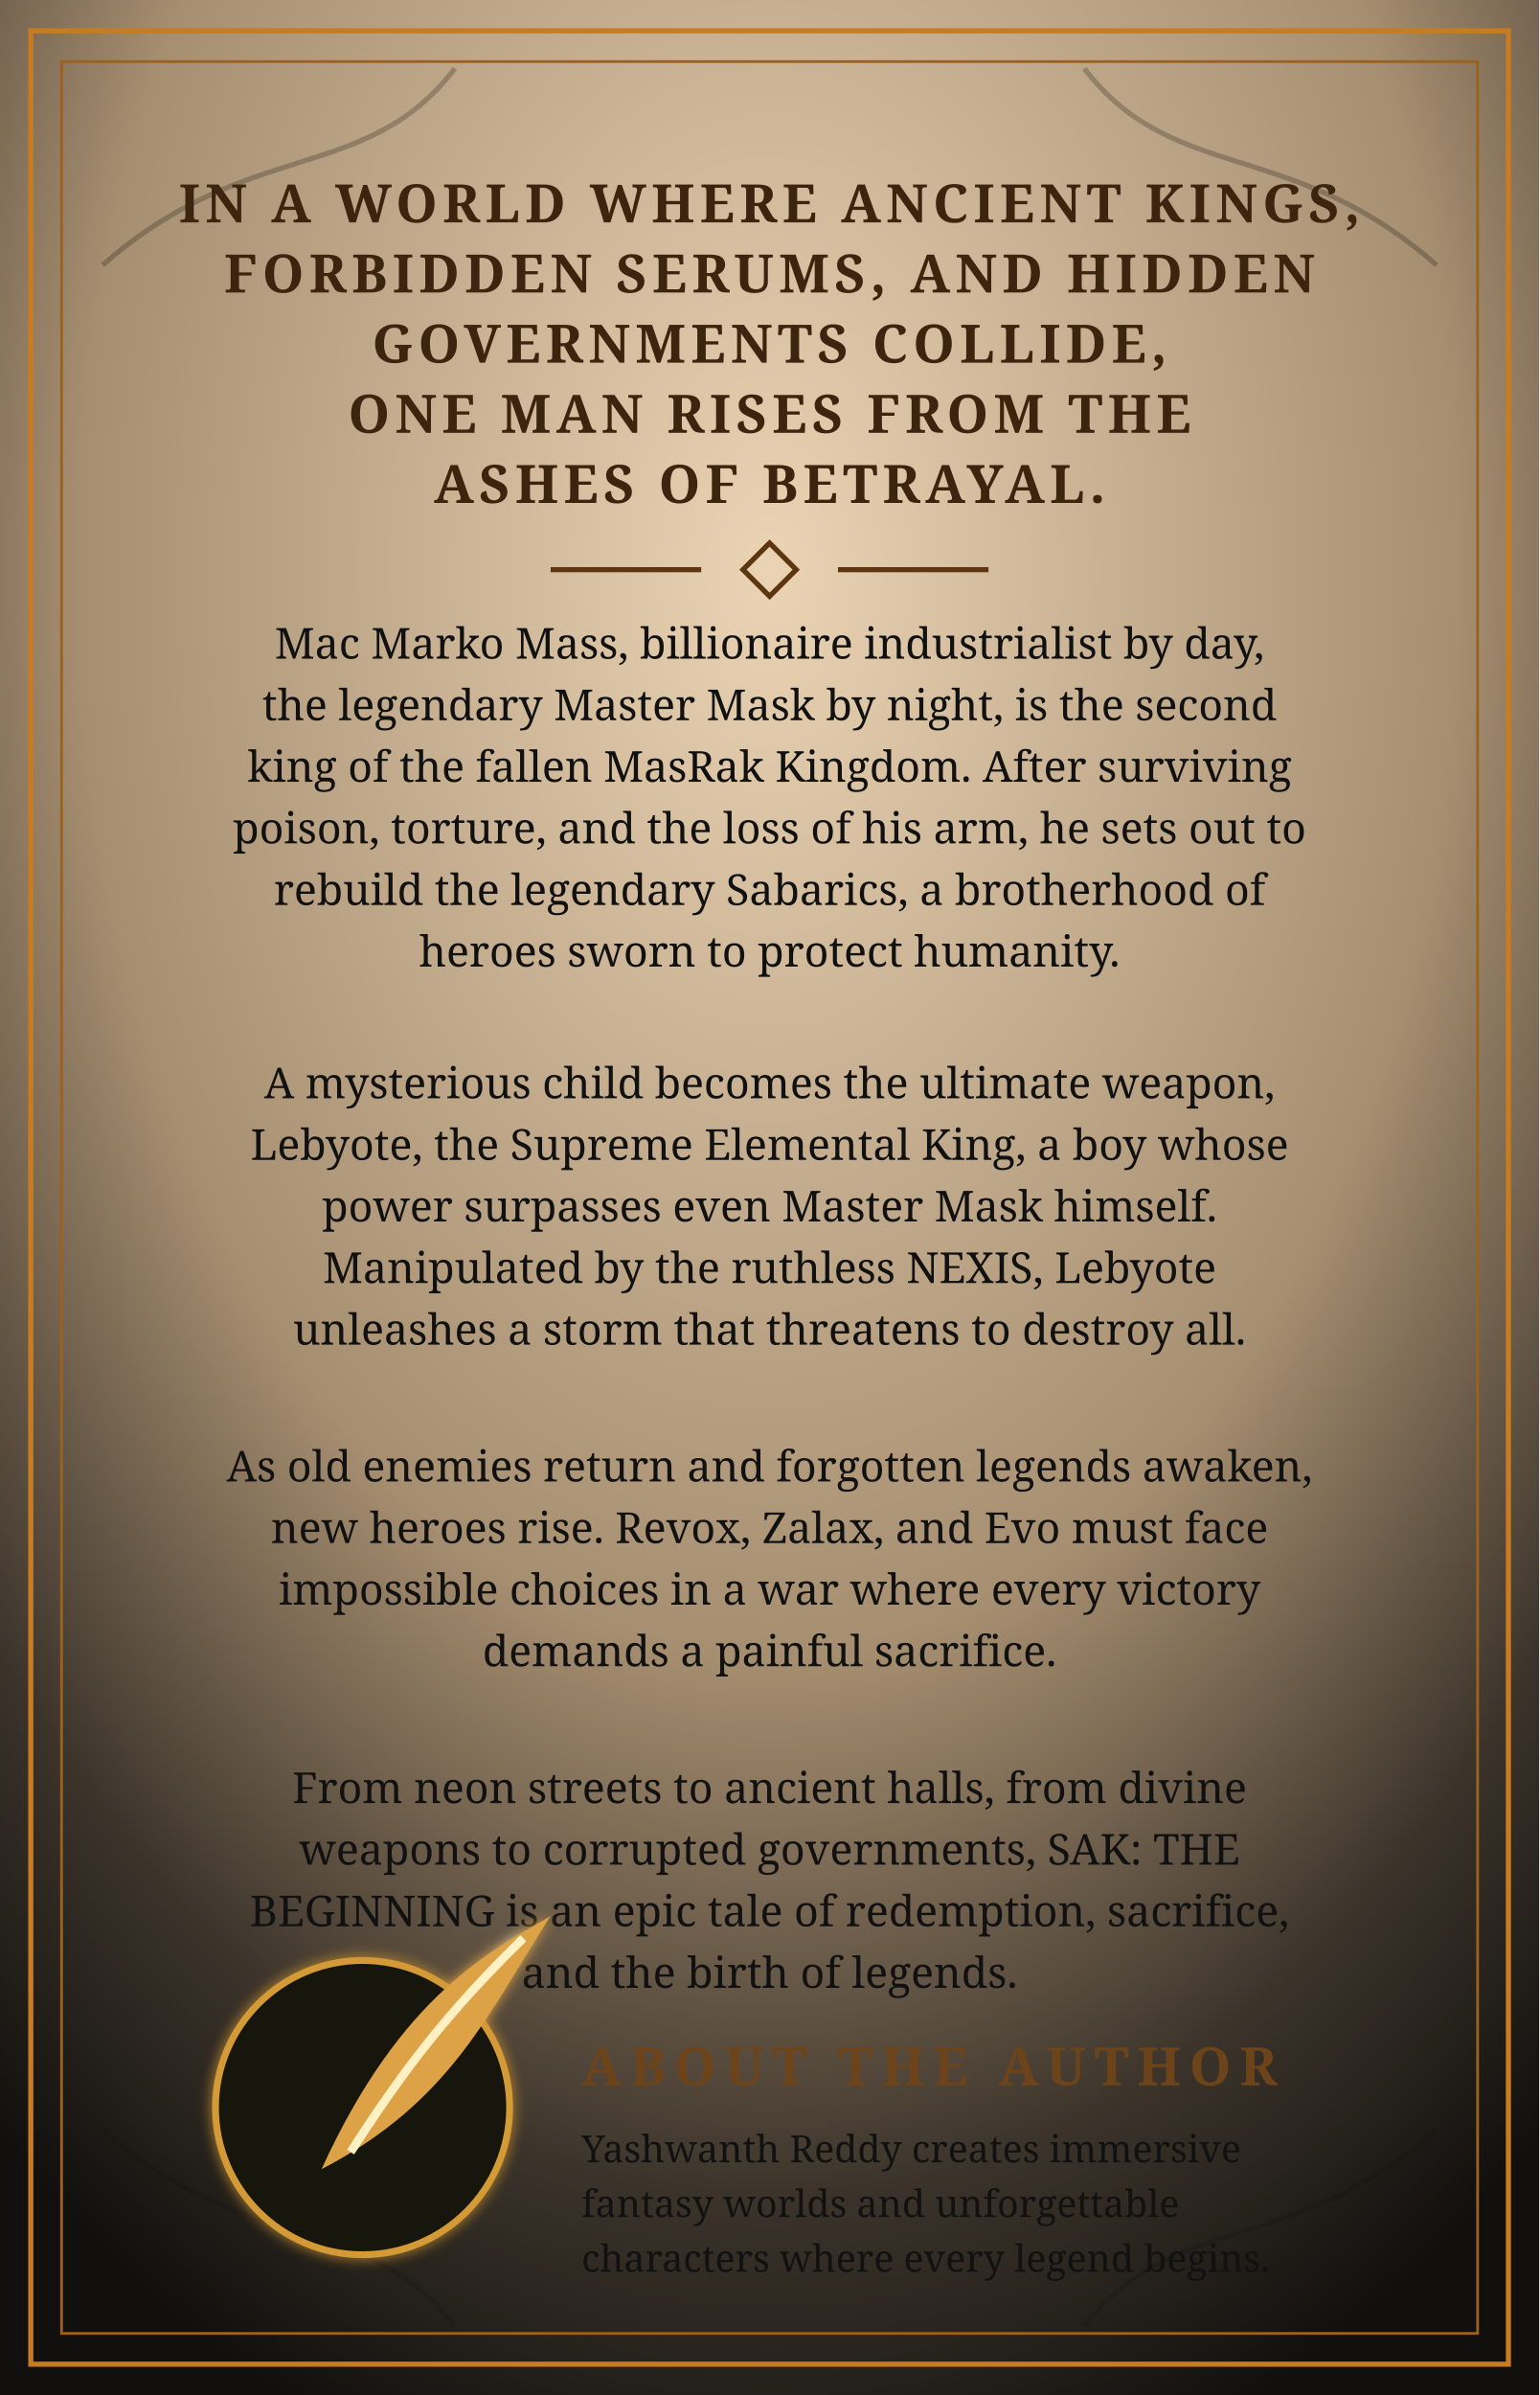
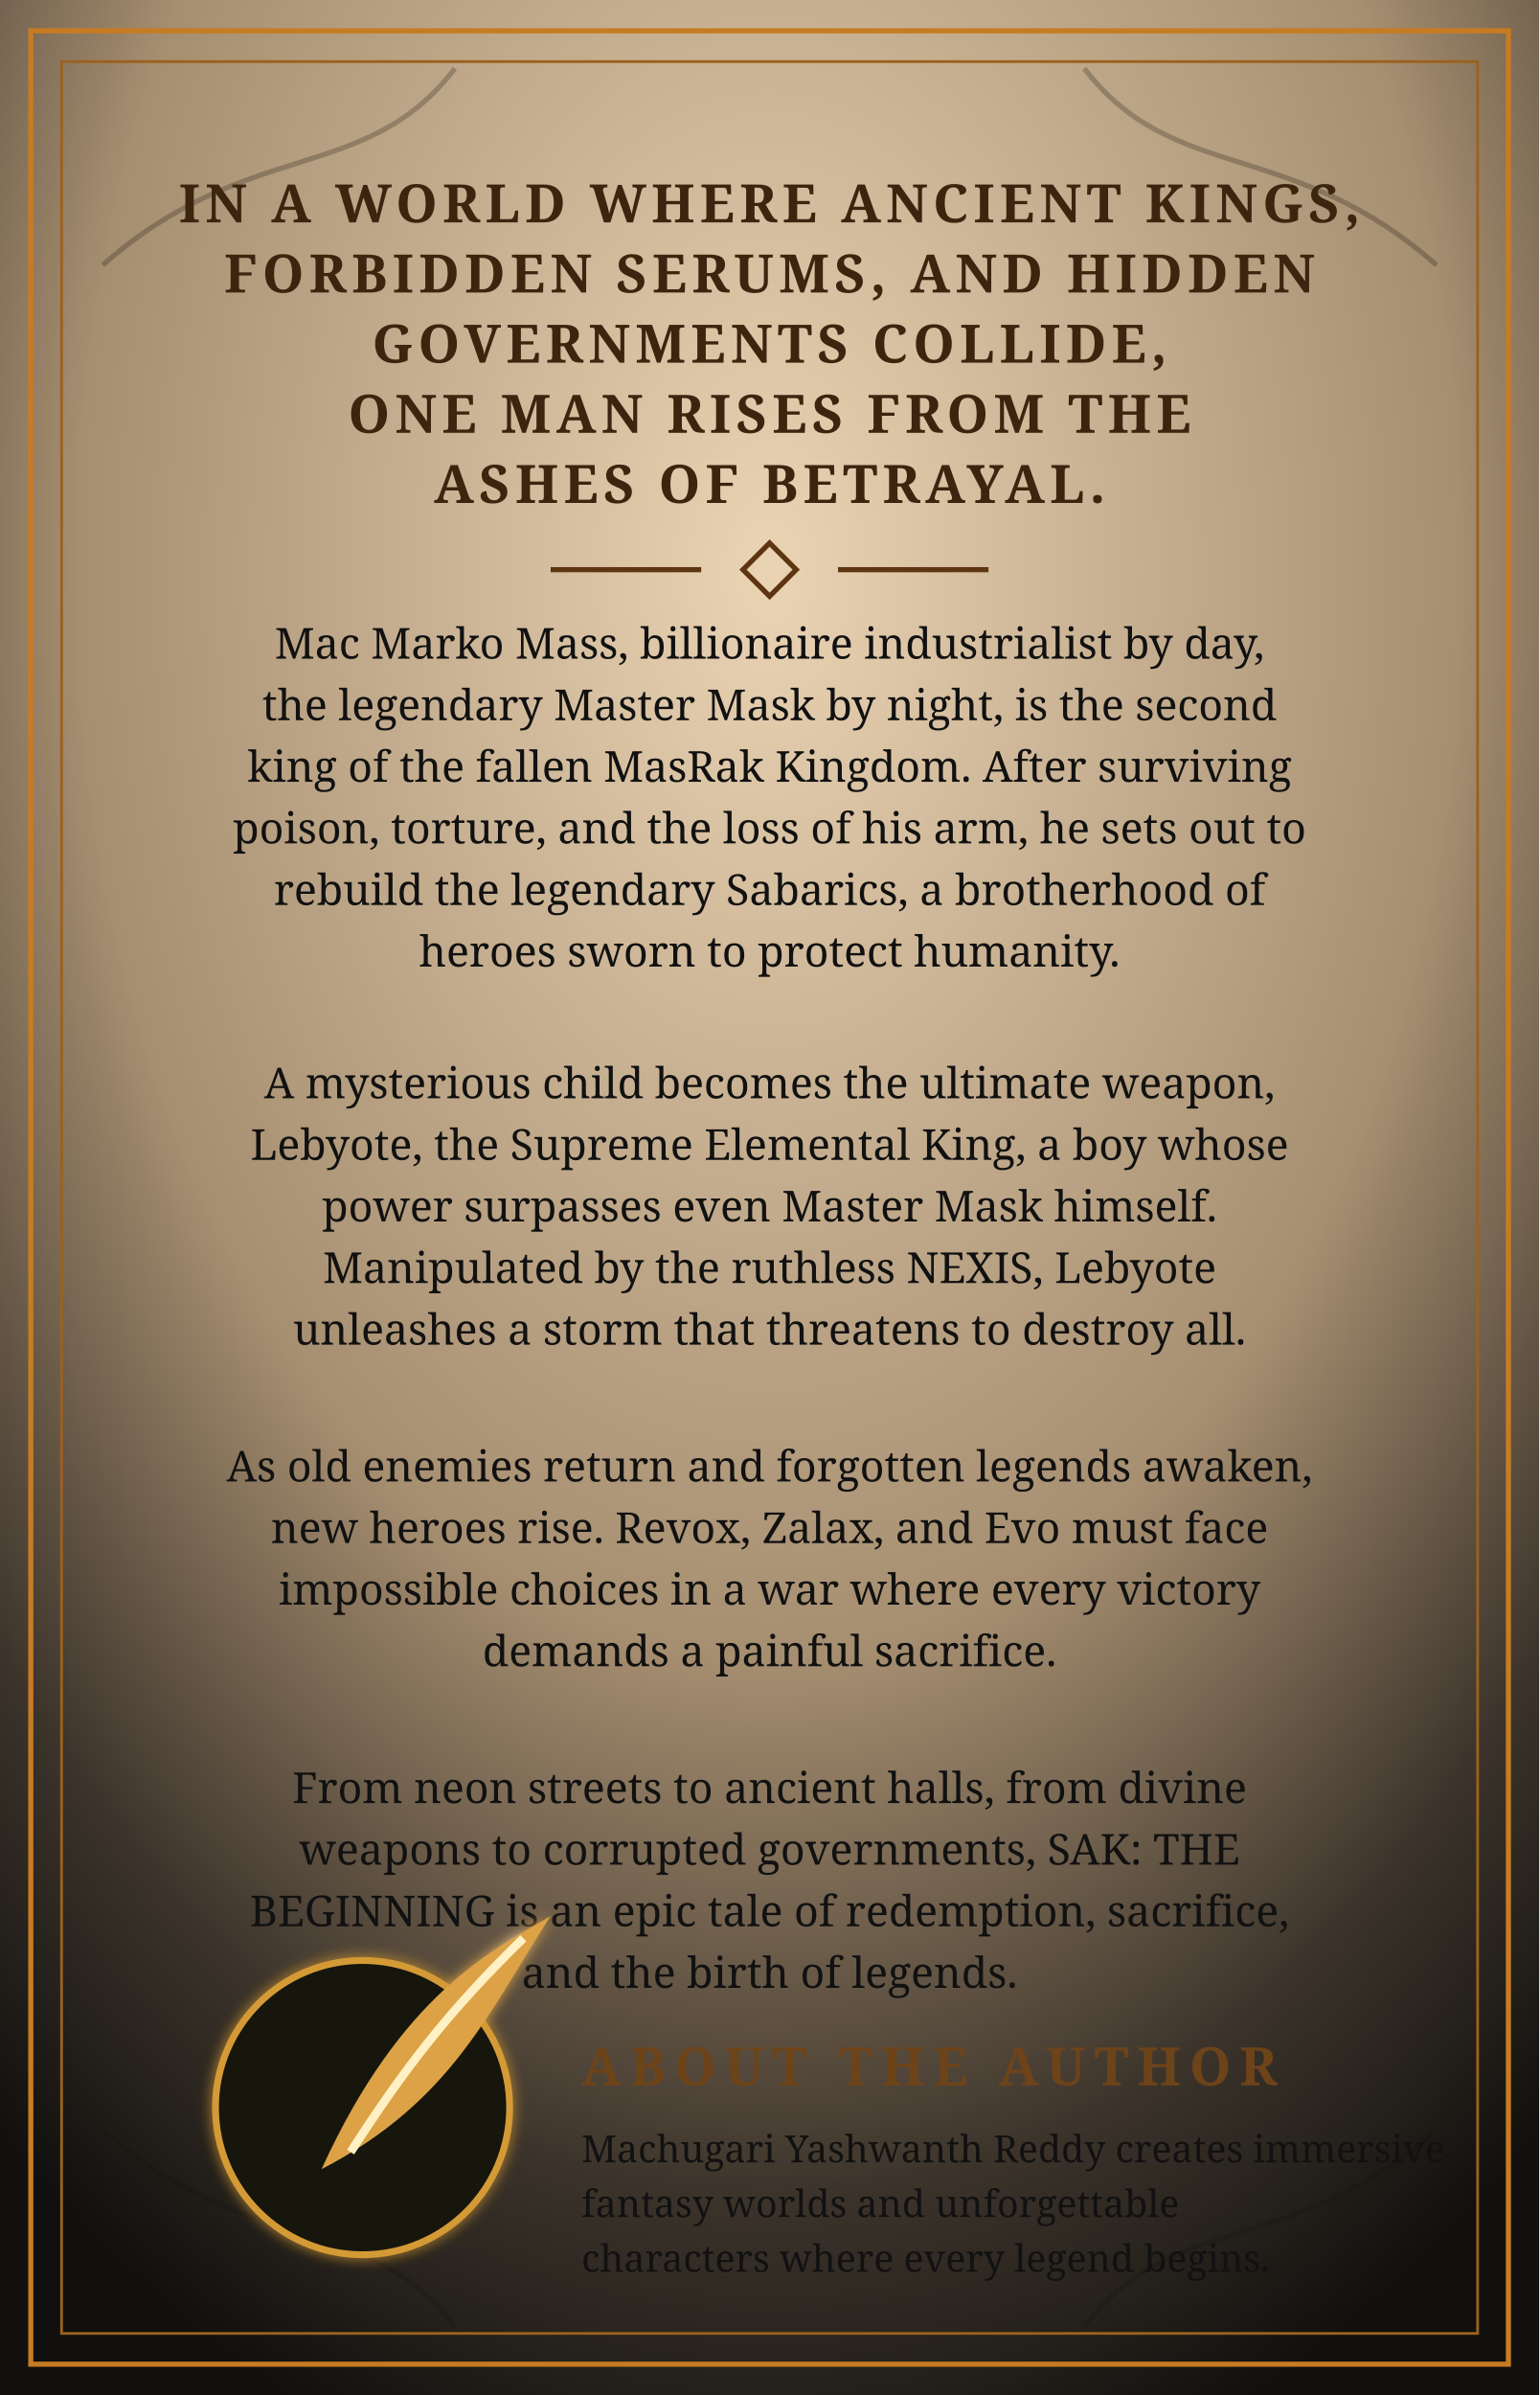
<svg xmlns="http://www.w3.org/2000/svg" viewBox="0 0 900 1400" role="img" aria-labelledby="title desc">
  <defs>
    <radialGradient id="paper" cx="50%" cy="24%" r="82%">
      <stop offset="0" stop-color="#ead4b4" />
      <stop offset=".55" stop-color="#a68e70" />
      <stop offset=".82" stop-color="#3c342b" />
      <stop offset="1" stop-color="#11100e" />
    </radialGradient>
    <filter id="glow" x="-40%" y="-40%" width="180%" height="180%">
      <feGaussianBlur stdDeviation="4" result="blur" />
      <feMerge>
        <feMergeNode in="blur" />
        <feMergeNode in="SourceGraphic" />
      </feMerge>
    </filter>
  </defs>
  <rect width="900" height="1400" fill="url(#paper)" />
  <rect x="18" y="18" width="864" height="1364" fill="none" stroke="#c77b22" stroke-width="3" />
  <rect x="36" y="36" width="828" height="1328" fill="none" stroke="#9b611f" stroke-width="1.6" />
  <g opacity=".25" stroke="#15110d" stroke-width="3" fill="none">
    <path d="M60 155 C145 80 214 108 266 40" />
    <path d="M840 155 C755 80 686 108 634 40" />
    <path d="M60 1245 C145 1320 214 1292 266 1360" />
    <path d="M840 1245 C755 1320 686 1292 634 1360" />
  </g>
  <g font-family="Cinzel, Georgia, serif" text-anchor="middle" fill="#3c250f">
    <text x="450" y="130" font-size="31" font-weight="700" letter-spacing="3">IN A WORLD WHERE ANCIENT KINGS,</text>
    <text x="450" y="171" font-size="31" font-weight="700" letter-spacing="3">FORBIDDEN SERUMS, AND HIDDEN</text>
    <text x="450" y="212" font-size="31" font-weight="700" letter-spacing="3">GOVERNMENTS COLLIDE,</text>
    <text x="450" y="253" font-size="31" font-weight="700" letter-spacing="3">ONE MAN RISES FROM THE</text>
    <text x="450" y="294" font-size="31" font-weight="700" letter-spacing="3">ASHES OF BETRAYAL.</text>
  </g>
  <g stroke="#5d3511" stroke-width="3" fill="none">
    <line x1="322" y1="333" x2="410" y2="333" />
    <line x1="490" y1="333" x2="578" y2="333" />
    <rect x="439" y="322" width="22" height="22" transform="rotate(45 450 333)" />
  </g>
  <g font-family="Georgia, serif" text-anchor="middle" fill="#111" font-size="25">
    <text x="450" y="385">Mac Marko Mass, billionaire industrialist by day,</text>
    <text x="450" y="421">the legendary Master Mask by night, is the second</text>
    <text x="450" y="457">king of the fallen MasRak Kingdom. After surviving</text>
    <text x="450" y="493">poison, torture, and the loss of his arm, he sets out to</text>
    <text x="450" y="529">rebuild the legendary Sabarics, a brotherhood of</text>
    <text x="450" y="565">heroes sworn to protect humanity.</text>
    <text x="450" y="642">A mysterious child becomes the ultimate weapon,</text>
    <text x="450" y="678">Lebyote, the Supreme Elemental King, a boy whose</text>
    <text x="450" y="714">power surpasses even Master Mask himself.</text>
    <text x="450" y="750">Manipulated by the ruthless NEXIS, Lebyote</text>
    <text x="450" y="786">unleashes a storm that threatens to destroy all.</text>
    <text x="450" y="866">As old enemies return and forgotten legends awaken,</text>
    <text x="450" y="902">new heroes rise. Revox, Zalax, and Evo must face</text>
    <text x="450" y="938">impossible choices in a war where every victory</text>
    <text x="450" y="974">demands a painful sacrifice.</text>
    <text x="450" y="1054">From neon streets to ancient halls, from divine</text>
    <text x="450" y="1090">weapons to corrupted governments, SAK: THE</text>
    <text x="450" y="1126">BEGINNING is an epic tale of redemption, sacrifice,</text>
    <text x="450" y="1162">and the birth of legends.</text>
  </g>
  <g filter="url(#glow)">
    <circle cx="212" cy="1232" r="86" fill="#15130f" stroke="#d49a35" stroke-width="4" />
    <path d="M188 1268 C235 1165 288 1140 322 1120 C286 1175 265 1228 188 1268Z" fill="#dca245" />
    <path d="M205 1258 C236 1210 261 1177 306 1133" stroke="#fff1c3" stroke-width="5" fill="none" />
  </g>
  <g font-family="Cinzel, Georgia, serif" fill="#6d4319">
    <text x="340" y="1219" font-size="31" font-weight="700" letter-spacing="5">ABOUT THE AUTHOR</text>
  </g>
  <g font-family="Georgia, serif" fill="#111" font-size="22">
-     <text x="340" y="1264">Yashwanth Reddy creates immersive</text>
+     <text x="340" y="1264">Machugari Yashwanth Reddy creates immersive</text>
    <text x="340" y="1296">fantasy worlds and unforgettable</text>
    <text x="340" y="1328">characters where every legend begins.</text>
  </g>
</svg>
